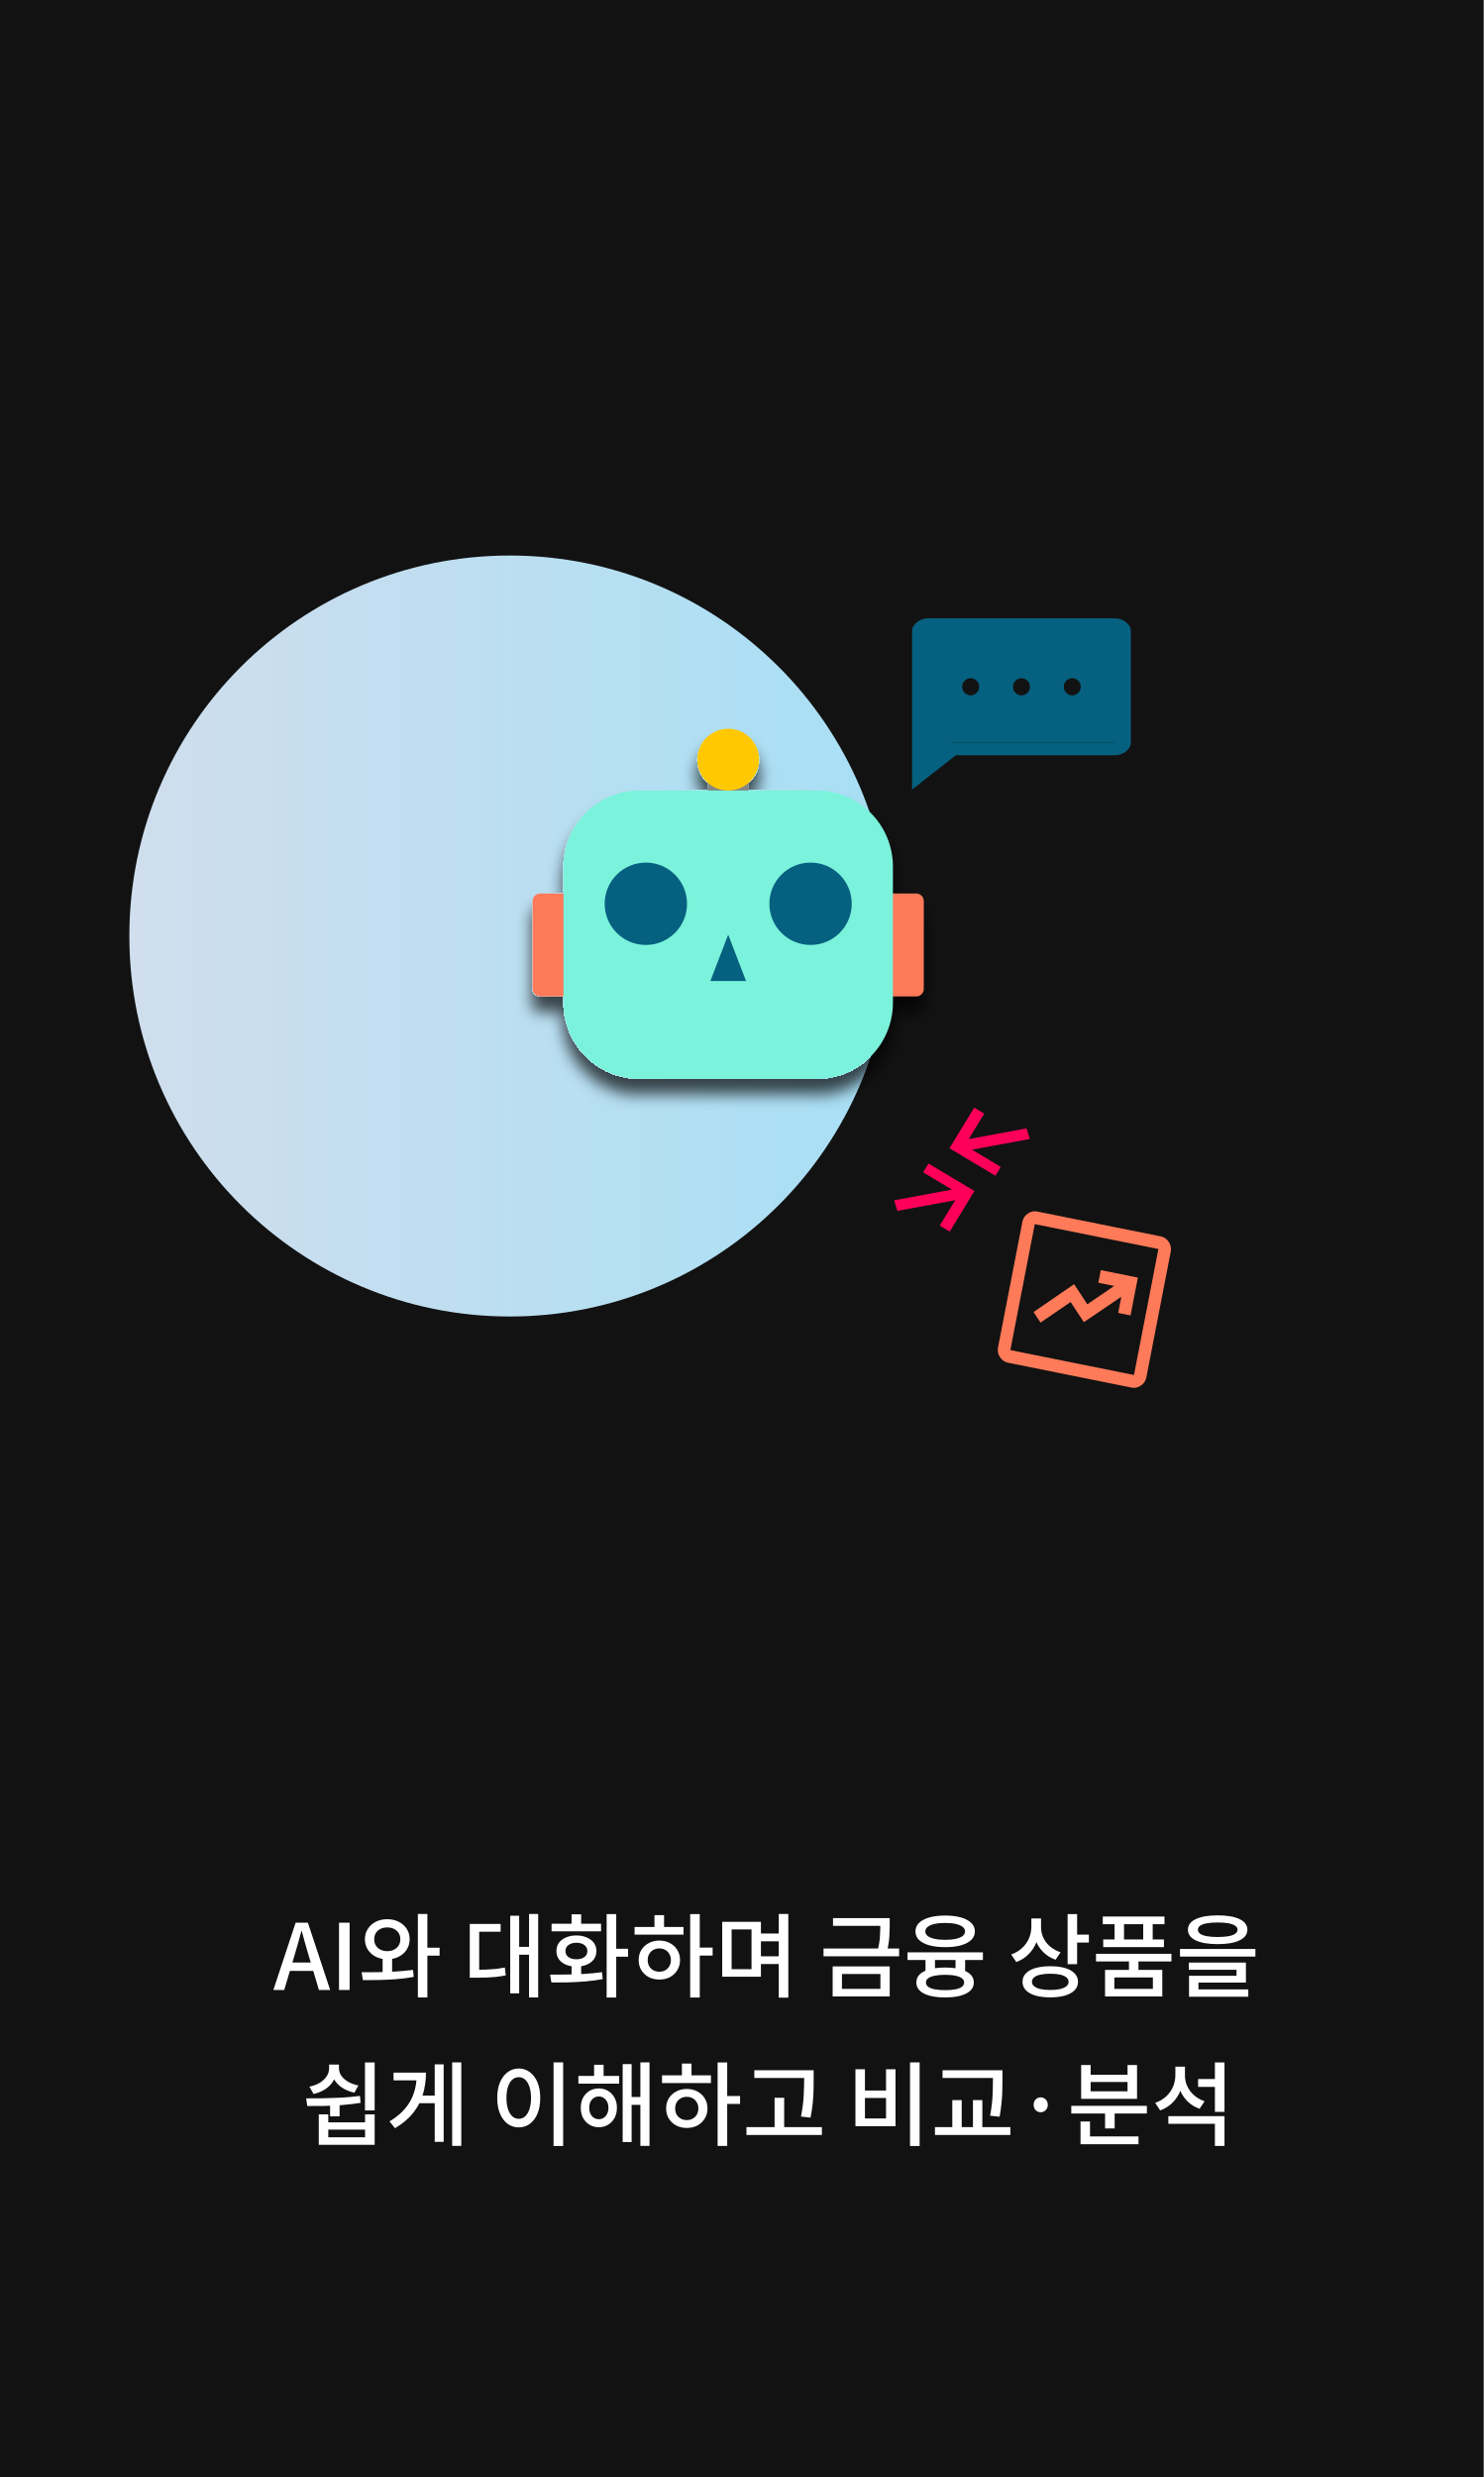
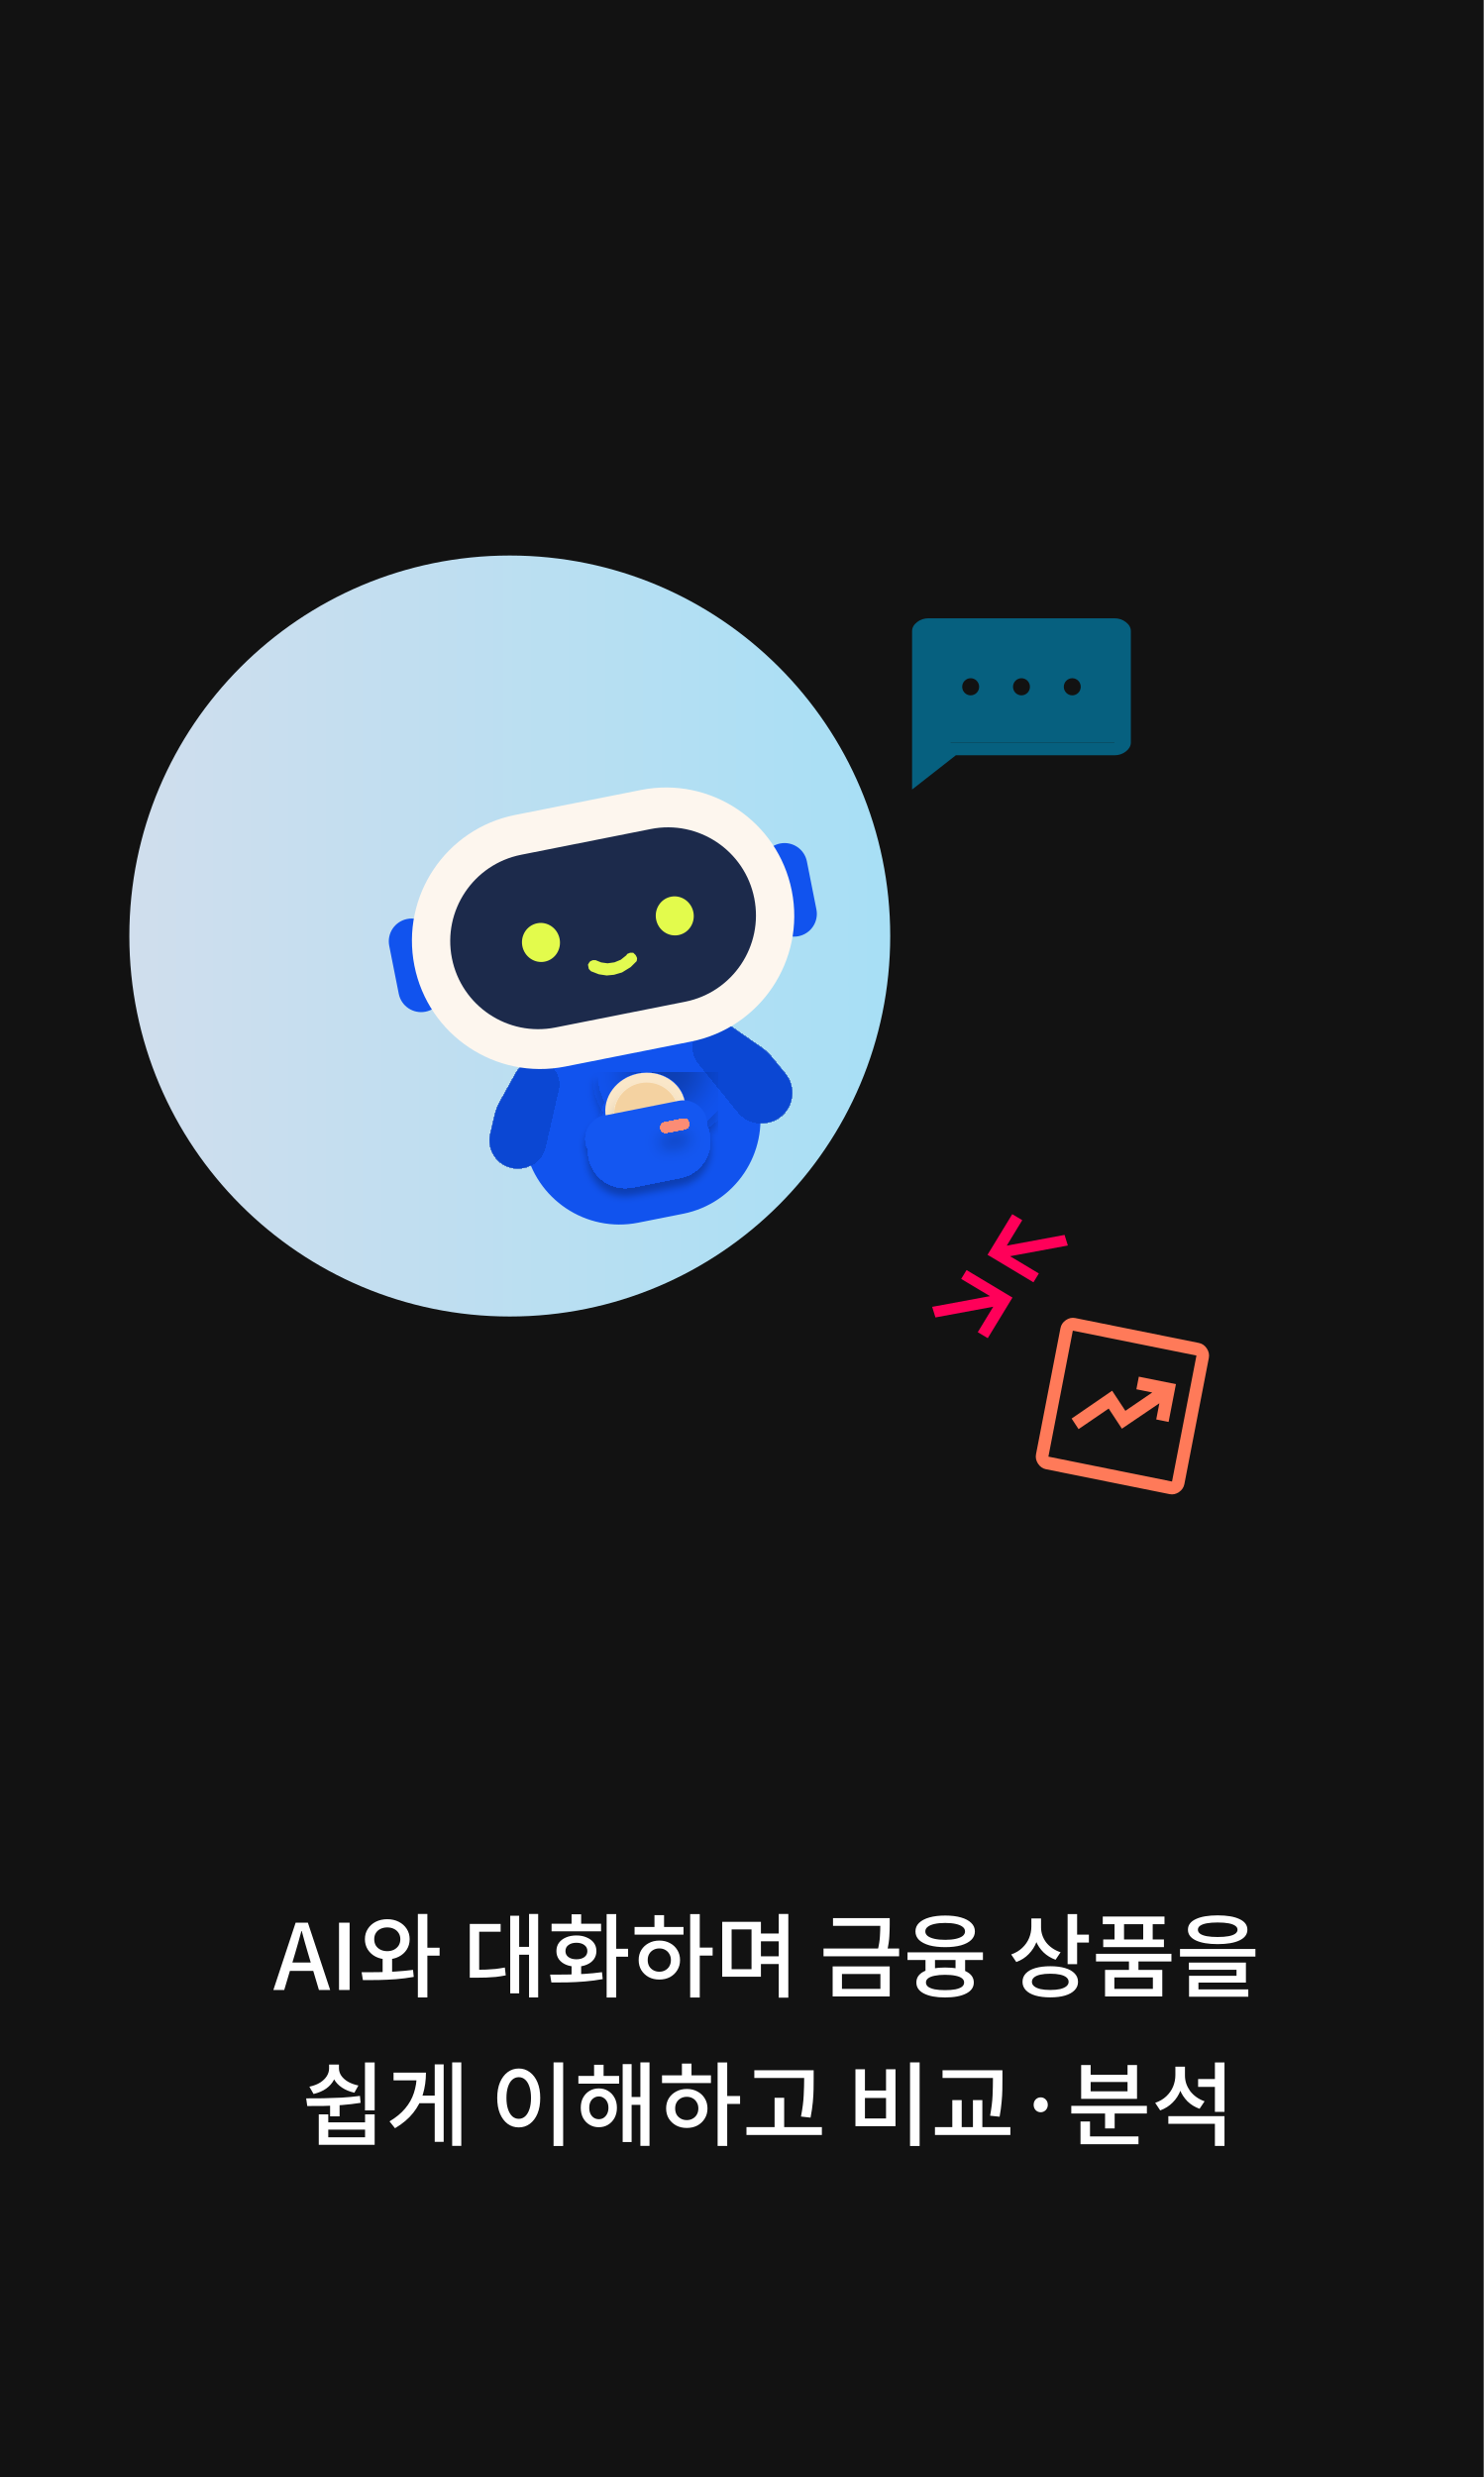
<svg xmlns="http://www.w3.org/2000/svg" width="390" height="651" viewBox="0 0 390 651" fill="none">
  <rect width="390" height="651" fill="#121212" />
  <ellipse cx="134" cy="246" rx="100" ry="100" transform="rotate(90 134 246)" fill="url(#paint0_linear_1017_70)" />
  <path d="M71.856 523L77.712 505.312H80.927L86.784 523H83.832L80.975 513.4C80.688 512.44 80.407 511.472 80.135 510.496C79.864 509.504 79.591 508.512 79.32 507.52H79.224C78.968 508.528 78.695 509.52 78.407 510.496C78.135 511.472 77.856 512.44 77.567 513.4L74.712 523H71.856ZM75.168 517.984V515.776H83.424V517.984H75.168ZM89.113 523V505.312H91.897V523H89.113ZM100.575 514.144H103.071V519.352H100.575V514.144ZM101.799 504.4C102.919 504.4 103.919 504.624 104.799 505.072C105.695 505.52 106.399 506.144 106.911 506.944C107.423 507.728 107.679 508.632 107.679 509.656C107.679 510.68 107.423 511.592 106.911 512.392C106.399 513.192 105.695 513.816 104.799 514.264C103.919 514.712 102.919 514.936 101.799 514.936C100.679 514.936 99.671 514.712 98.775 514.264C97.895 513.816 97.199 513.192 96.687 512.392C96.175 511.592 95.919 510.68 95.919 509.656C95.919 508.632 96.175 507.728 96.687 506.944C97.199 506.144 97.895 505.52 98.775 505.072C99.671 504.624 100.679 504.4 101.799 504.4ZM101.799 506.56C101.143 506.56 100.551 506.688 100.023 506.944C99.511 507.184 99.103 507.544 98.799 508.024C98.511 508.488 98.367 509.032 98.367 509.656C98.367 510.296 98.511 510.856 98.799 511.336C99.103 511.8 99.511 512.16 100.023 512.416C100.551 512.672 101.143 512.8 101.799 512.8C102.455 512.8 103.039 512.672 103.551 512.416C104.063 512.16 104.471 511.8 104.775 511.336C105.079 510.856 105.231 510.296 105.231 509.656C105.231 509.032 105.079 508.488 104.775 508.024C104.471 507.544 104.063 507.184 103.551 506.944C103.039 506.688 102.455 506.56 101.799 506.56ZM109.839 503.032H112.335V524.968H109.839V503.032ZM111.591 511.888H115.551V513.976H111.591V511.888ZM95.391 520.408L95.055 518.344C96.335 518.344 97.743 518.336 99.279 518.32C100.815 518.304 102.375 518.248 103.959 518.152C105.559 518.056 107.095 517.912 108.567 517.72L108.759 519.568C107.223 519.84 105.663 520.04 104.079 520.168C102.511 520.28 100.983 520.352 99.495 520.384C98.007 520.4 96.639 520.408 95.391 520.408ZM139.06 503.032H141.46V524.968H139.06V503.032ZM135.7 511.672H139.684V513.736H135.7V511.672ZM134.116 503.488H136.468V523.888H134.116V503.488ZM123.484 517.696H124.948C125.956 517.696 126.884 517.68 127.732 517.648C128.58 517.616 129.404 517.56 130.204 517.48C131.02 517.384 131.852 517.256 132.7 517.096L132.94 519.16C132.06 519.336 131.204 519.472 130.372 519.568C129.54 519.648 128.684 519.704 127.804 519.736C126.94 519.768 125.988 519.784 124.948 519.784H123.484V517.696ZM123.484 505.648H131.596V507.688H125.956V518.656H123.484V505.648ZM150.242 516.088H152.762V519.64H150.242V516.088ZM159.458 503.056H161.978V524.992H159.458V503.056ZM161.138 512.176H165.098V514.264H161.138V512.176ZM144.938 521.032L144.602 518.968C145.898 518.968 147.314 518.96 148.85 518.944C150.386 518.928 151.962 518.872 153.578 518.776C155.194 518.68 156.746 518.528 158.234 518.32L158.426 520.144C156.874 520.432 155.298 520.64 153.698 520.768C152.098 520.896 150.554 520.976 149.066 521.008C147.578 521.024 146.202 521.032 144.938 521.032ZM144.986 505.6H157.994V507.592H144.986V505.6ZM151.514 508.672C152.538 508.672 153.442 508.848 154.226 509.2C155.026 509.536 155.65 510.008 156.098 510.616C156.546 511.224 156.77 511.944 156.77 512.776C156.77 513.592 156.546 514.312 156.098 514.936C155.65 515.544 155.026 516.016 154.226 516.352C153.442 516.688 152.538 516.856 151.514 516.856C150.474 516.856 149.554 516.688 148.754 516.352C147.97 516.016 147.354 515.544 146.906 514.936C146.474 514.312 146.258 513.592 146.258 512.776C146.258 511.944 146.474 511.224 146.906 510.616C147.354 510.008 147.97 509.536 148.754 509.2C149.554 508.848 150.474 508.672 151.514 508.672ZM151.514 510.592C150.65 510.592 149.954 510.792 149.426 511.192C148.898 511.576 148.634 512.104 148.634 512.776C148.634 513.448 148.898 513.976 149.426 514.36C149.954 514.744 150.65 514.936 151.514 514.936C152.378 514.936 153.074 514.744 153.602 514.36C154.13 513.976 154.394 513.448 154.394 512.776C154.394 512.104 154.13 511.576 153.602 511.192C153.074 510.792 152.378 510.592 151.514 510.592ZM150.242 503.104H152.762V507.016H150.242V503.104ZM181.416 503.056H183.936V524.992H181.416V503.056ZM183.36 511.864H187.32V513.952H183.36V511.864ZM166.8 506.44H179.664V508.456H166.8V506.44ZM173.328 510.016C174.368 510.016 175.296 510.24 176.112 510.688C176.928 511.12 177.568 511.72 178.032 512.488C178.512 513.256 178.752 514.136 178.752 515.128C178.752 516.136 178.512 517.024 178.032 517.792C177.568 518.56 176.928 519.168 176.112 519.616C175.296 520.048 174.36 520.264 173.304 520.264C172.264 520.264 171.336 520.048 170.52 519.616C169.704 519.168 169.056 518.56 168.576 517.792C168.112 517.024 167.88 516.136 167.88 515.128C167.88 514.136 168.112 513.256 168.576 512.488C169.056 511.72 169.704 511.12 170.52 510.688C171.336 510.24 172.272 510.016 173.328 510.016ZM173.304 512.08C172.728 512.08 172.208 512.208 171.744 512.464C171.28 512.72 170.912 513.08 170.64 513.544C170.384 513.992 170.256 514.52 170.256 515.128C170.256 515.752 170.384 516.296 170.64 516.76C170.912 517.208 171.28 517.56 171.744 517.816C172.208 518.072 172.728 518.2 173.304 518.2C173.896 518.2 174.416 518.072 174.864 517.816C175.328 517.56 175.688 517.208 175.944 516.76C176.216 516.296 176.352 515.752 176.352 515.128C176.352 514.52 176.216 513.992 175.944 513.544C175.688 513.08 175.328 512.72 174.864 512.464C174.416 512.208 173.896 512.08 173.304 512.08ZM172.032 503.344H174.552V507.28H172.032V503.344ZM199.175 508.168H205.607V510.208H199.175V508.168ZM199.175 514.144H205.607V516.184H199.175V514.144ZM189.839 505.096H200.015V519.52H189.839V505.096ZM197.543 507.088H192.311V517.528H197.543V507.088ZM204.695 503.032H207.215V525.016H204.695V503.032ZM218.963 504.112H232.979V506.152H218.963V504.112ZM216.467 512.104H236.339V514.144H216.467V512.104ZM231.395 504.112H233.867V505.792C233.867 506.736 233.835 507.76 233.771 508.864C233.723 509.952 233.531 511.232 233.195 512.704L230.699 512.632C231.051 511.176 231.251 509.904 231.299 508.816C231.363 507.728 231.395 506.72 231.395 505.792V504.112ZM218.867 516.808H233.867V524.704H218.867V516.808ZM231.419 518.8H221.315V522.712H231.419V518.8ZM243.273 514.216H245.769V518.56H243.273V514.216ZM251.169 514.216H253.689V518.56H251.169V514.216ZM238.545 513.112H258.369V515.128H238.545V513.112ZM248.409 517.096C250.777 517.096 252.625 517.44 253.953 518.128C255.297 518.8 255.969 519.768 255.969 521.032C255.969 522.296 255.297 523.264 253.953 523.936C252.625 524.624 250.777 524.968 248.409 524.968C246.057 524.968 244.209 524.624 242.865 523.936C241.537 523.264 240.873 522.296 240.873 521.032C240.873 519.768 241.537 518.8 242.865 518.128C244.209 517.44 246.057 517.096 248.409 517.096ZM248.409 519.016C247.353 519.016 246.449 519.096 245.697 519.256C244.945 519.4 244.369 519.624 243.969 519.928C243.585 520.216 243.393 520.584 243.393 521.032C243.393 521.48 243.585 521.856 243.969 522.16C244.369 522.448 244.945 522.672 245.697 522.832C246.449 522.976 247.353 523.048 248.409 523.048C249.497 523.048 250.409 522.976 251.145 522.832C251.897 522.672 252.465 522.448 252.849 522.16C253.233 521.856 253.425 521.48 253.425 521.032C253.425 520.584 253.233 520.216 252.849 519.928C252.465 519.624 251.897 519.4 251.145 519.256C250.409 519.096 249.497 519.016 248.409 519.016ZM248.457 503.44C250.057 503.44 251.441 503.608 252.609 503.944C253.777 504.28 254.673 504.76 255.297 505.384C255.937 505.992 256.257 506.736 256.257 507.616C256.257 508.48 255.937 509.224 255.297 509.848C254.673 510.456 253.777 510.928 252.609 511.264C251.441 511.584 250.057 511.744 248.457 511.744C246.857 511.744 245.465 511.584 244.281 511.264C243.113 510.928 242.209 510.456 241.569 509.848C240.945 509.224 240.633 508.48 240.633 507.616C240.633 506.736 240.945 505.992 241.569 505.384C242.209 504.76 243.113 504.28 244.281 503.944C245.465 503.608 246.857 503.44 248.457 503.44ZM248.457 505.384C247.369 505.384 246.433 505.472 245.649 505.648C244.865 505.824 244.265 506.08 243.849 506.416C243.433 506.736 243.225 507.136 243.225 507.616C243.225 508.08 243.433 508.48 243.849 508.816C244.265 509.136 244.865 509.384 245.649 509.56C246.433 509.736 247.369 509.824 248.457 509.824C249.545 509.824 250.473 509.736 251.241 509.56C252.025 509.384 252.625 509.136 253.041 508.816C253.457 508.48 253.665 508.08 253.665 507.616C253.665 507.136 253.457 506.736 253.041 506.416C252.625 506.08 252.025 505.824 251.241 505.648C250.473 505.472 249.545 505.384 248.457 505.384ZM271.102 504.208H273.19V506.32C273.19 507.744 272.95 509.08 272.47 510.328C272.006 511.56 271.318 512.64 270.406 513.568C269.51 514.496 268.422 515.192 267.142 515.656L265.798 513.664C266.95 513.264 267.918 512.688 268.702 511.936C269.502 511.184 270.102 510.328 270.502 509.368C270.902 508.392 271.102 507.376 271.102 506.32V504.208ZM271.606 504.208H273.646V506.536C273.646 507.24 273.758 507.928 273.982 508.6C274.206 509.256 274.534 509.88 274.966 510.472C275.414 511.048 275.958 511.56 276.598 512.008C277.238 512.456 277.966 512.816 278.782 513.088L277.462 515.056C276.23 514.608 275.174 513.96 274.294 513.112C273.43 512.264 272.766 511.28 272.302 510.16C271.838 509.024 271.606 507.816 271.606 506.536V504.208ZM280.63 503.056H283.126V516.208H280.63V503.056ZM282.454 508.456H286.222V510.544H282.454V508.456ZM276.07 516.76C277.59 516.76 278.886 516.92 279.958 517.24C281.046 517.56 281.886 518.032 282.478 518.656C283.07 519.264 283.366 520 283.366 520.864C283.366 521.712 283.07 522.44 282.478 523.048C281.886 523.672 281.046 524.144 279.958 524.464C278.886 524.784 277.59 524.944 276.07 524.944C274.566 524.944 273.262 524.784 272.158 524.464C271.07 524.144 270.23 523.672 269.638 523.048C269.062 522.44 268.774 521.712 268.774 520.864C268.774 520 269.062 519.264 269.638 518.656C270.23 518.032 271.07 517.56 272.158 517.24C273.262 516.92 274.566 516.76 276.07 516.76ZM276.07 518.728C275.062 518.728 274.198 518.808 273.478 518.968C272.758 519.128 272.206 519.368 271.822 519.688C271.438 520.008 271.246 520.4 271.246 520.864C271.246 521.312 271.438 521.696 271.822 522.016C272.206 522.336 272.758 522.584 273.478 522.76C274.198 522.92 275.062 523 276.07 523C277.094 523 277.958 522.92 278.662 522.76C279.382 522.584 279.934 522.336 280.318 522.016C280.702 521.696 280.894 521.312 280.894 520.864C280.894 520.4 280.702 520.008 280.318 519.688C279.934 519.368 279.382 519.128 278.662 518.968C277.958 518.808 277.094 518.728 276.07 518.728ZM296.756 514.888H299.252V518.464H296.756V514.888ZM288.092 513.496H307.916V515.512H288.092V513.496ZM289.868 503.704H306.092V505.72H289.868V503.704ZM289.988 509.728H305.948V511.744H289.988V509.728ZM292.964 504.496H295.46V511.048H292.964V504.496ZM300.5 504.496H302.996V511.048H300.5V504.496ZM290.468 517.72H305.516V524.704H290.468V517.72ZM303.044 519.712H292.916V522.712H303.044V519.712ZM320.082 503.392C322.546 503.392 324.458 503.72 325.818 504.376C327.194 505.016 327.882 505.944 327.882 507.16C327.882 508.376 327.194 509.312 325.818 509.968C324.458 510.624 322.546 510.952 320.082 510.952C317.618 510.952 315.698 510.624 314.322 509.968C312.946 509.312 312.258 508.376 312.258 507.16C312.258 505.944 312.946 505.016 314.322 504.376C315.698 503.72 317.618 503.392 320.082 503.392ZM320.058 505.264C318.938 505.264 317.986 505.336 317.202 505.48C316.434 505.624 315.85 505.84 315.45 506.128C315.066 506.4 314.874 506.744 314.874 507.16C314.874 507.576 315.066 507.928 315.45 508.216C315.85 508.504 316.434 508.72 317.202 508.864C317.986 509.008 318.938 509.08 320.058 509.08C321.21 509.08 322.17 509.008 322.938 508.864C323.706 508.72 324.29 508.504 324.69 508.216C325.09 507.928 325.29 507.576 325.29 507.16C325.29 506.744 325.09 506.4 324.69 506.128C324.29 505.84 323.706 505.624 322.938 505.48C322.17 505.336 321.21 505.264 320.058 505.264ZM310.17 512.224H329.994V514.216H310.17V512.224ZM312.498 515.8H327.498V521.056H315.018V523.384H312.546V519.28H325.026V517.696H312.498V515.8ZM312.546 522.856H328.122V524.776H312.546V522.856Z" fill="white" />
  <path d="M86.768 552.28H89.264V556.216H86.768V552.28ZM83.792 555.688H86.288V557.8H95.96V555.688H98.48V563.704H83.792V555.688ZM86.288 559.696V561.712H95.96V559.696H86.288ZM95.936 542.056H98.48V554.656H95.936V542.056ZM80.768 553.504L80.48 551.488C81.84 551.488 83.312 551.48 84.896 551.464C86.496 551.432 88.128 551.376 89.792 551.296C91.456 551.2 93.064 551.048 94.616 550.84L94.784 552.664C93.184 552.92 91.56 553.112 89.912 553.24C88.264 553.368 86.656 553.448 85.088 553.48C83.536 553.496 82.096 553.504 80.768 553.504ZM86.504 542.608H88.52V543.592C88.52 544.664 88.28 545.656 87.8 546.568C87.336 547.48 86.648 548.264 85.736 548.92C84.824 549.56 83.72 550.032 82.424 550.336L81.32 548.416C82.44 548.176 83.384 547.816 84.152 547.336C84.92 546.84 85.504 546.272 85.904 545.632C86.304 544.992 86.504 544.312 86.504 543.592V542.608ZM87.08 542.608H89.096V543.592C89.096 544.264 89.296 544.904 89.696 545.512C90.112 546.12 90.696 546.648 91.448 547.096C92.216 547.544 93.136 547.88 94.208 548.104L93.152 550C91.888 549.712 90.8 549.264 89.888 548.656C88.976 548.048 88.28 547.312 87.8 546.448C87.32 545.568 87.08 544.616 87.08 543.592V542.608ZM118.854 542.032H121.254V563.968H118.854V542.032ZM109.71 550.768H114.846V552.76H109.71V550.768ZM114.27 542.56H116.622V562.912H114.27V542.56ZM109.542 544.72H111.966C111.966 546.72 111.702 548.608 111.174 550.384C110.662 552.16 109.806 553.8 108.606 555.304C107.422 556.808 105.83 558.152 103.83 559.336L102.39 557.536C104.086 556.528 105.454 555.4 106.494 554.152C107.55 552.904 108.318 551.536 108.798 550.048C109.294 548.56 109.542 546.952 109.542 545.224V544.72ZM103.446 544.72H110.382V546.76H103.446V544.72ZM145.507 542.032H148.027V564.016H145.507V542.032ZM136.363 543.64C137.451 543.64 138.419 543.96 139.267 544.6C140.131 545.24 140.803 546.136 141.283 547.288C141.763 548.44 142.003 549.8 142.003 551.368C142.003 552.952 141.763 554.328 141.283 555.496C140.803 556.648 140.131 557.544 139.267 558.184C138.419 558.808 137.451 559.12 136.363 559.12C135.275 559.12 134.299 558.808 133.435 558.184C132.587 557.544 131.915 556.648 131.419 555.496C130.939 554.328 130.699 552.952 130.699 551.368C130.699 549.8 130.939 548.44 131.419 547.288C131.915 546.136 132.587 545.24 133.435 544.6C134.299 543.96 135.275 543.64 136.363 543.64ZM136.363 545.92C135.723 545.92 135.155 546.136 134.659 546.568C134.179 547 133.803 547.624 133.531 548.44C133.259 549.256 133.123 550.232 133.123 551.368C133.123 552.52 133.259 553.504 133.531 554.32C133.803 555.136 134.179 555.768 134.659 556.216C135.155 556.648 135.723 556.864 136.363 556.864C137.003 556.864 137.563 556.648 138.043 556.216C138.523 555.768 138.899 555.136 139.171 554.32C139.443 553.504 139.579 552.52 139.579 551.368C139.579 550.232 139.443 549.256 139.171 548.44C138.899 547.624 138.523 547 138.043 546.568C137.563 546.136 137.003 545.92 136.363 545.92ZM152.033 545.584H162.737V547.624H152.033V545.584ZM157.385 548.872C158.313 548.872 159.129 549.088 159.833 549.52C160.553 549.952 161.121 550.552 161.537 551.32C161.953 552.072 162.161 552.952 162.161 553.96C162.161 554.968 161.953 555.856 161.537 556.624C161.121 557.392 160.553 557.992 159.833 558.424C159.129 558.856 158.313 559.072 157.385 559.072C156.489 559.072 155.681 558.856 154.961 558.424C154.241 557.992 153.673 557.392 153.257 556.624C152.857 555.856 152.657 554.968 152.657 553.96C152.657 552.952 152.857 552.072 153.257 551.32C153.673 550.552 154.241 549.952 154.961 549.52C155.681 549.088 156.489 548.872 157.385 548.872ZM157.409 550.984C156.929 550.984 156.497 551.112 156.113 551.368C155.729 551.608 155.425 551.952 155.201 552.4C154.993 552.832 154.889 553.352 154.889 553.96C154.889 554.568 154.993 555.096 155.201 555.544C155.425 555.992 155.729 556.344 156.113 556.6C156.497 556.84 156.929 556.96 157.409 556.96C157.889 556.96 158.313 556.84 158.681 556.6C159.065 556.344 159.369 555.992 159.593 555.544C159.817 555.096 159.929 554.568 159.929 553.96C159.929 553.352 159.817 552.832 159.593 552.4C159.369 551.952 159.065 551.608 158.681 551.368C158.313 551.112 157.889 550.984 157.409 550.984ZM168.329 542.032H170.729V563.968H168.329V542.032ZM165.233 551.128H169.121V553.192H165.233V551.128ZM163.673 542.488H166.025V562.96H163.673V542.488ZM156.161 542.656H158.657V546.856H156.161V542.656ZM188.631 542.056H191.151V563.992H188.631V542.056ZM190.575 550.864H194.535V552.952H190.575V550.864ZM174.015 545.44H186.879V547.456H174.015V545.44ZM180.543 549.016C181.583 549.016 182.511 549.24 183.327 549.688C184.143 550.12 184.783 550.72 185.247 551.488C185.727 552.256 185.967 553.136 185.967 554.128C185.967 555.136 185.727 556.024 185.247 556.792C184.783 557.56 184.143 558.168 183.327 558.616C182.511 559.048 181.575 559.264 180.519 559.264C179.479 559.264 178.551 559.048 177.735 558.616C176.919 558.168 176.271 557.56 175.791 556.792C175.327 556.024 175.095 555.136 175.095 554.128C175.095 553.136 175.327 552.256 175.791 551.488C176.271 550.72 176.919 550.12 177.735 549.688C178.551 549.24 179.487 549.016 180.543 549.016ZM180.519 551.08C179.943 551.08 179.423 551.208 178.959 551.464C178.495 551.72 178.127 552.08 177.855 552.544C177.599 552.992 177.471 553.52 177.471 554.128C177.471 554.752 177.599 555.296 177.855 555.76C178.127 556.208 178.495 556.56 178.959 556.816C179.423 557.072 179.943 557.2 180.519 557.2C181.111 557.2 181.631 557.072 182.079 556.816C182.543 556.56 182.903 556.208 183.159 555.76C183.431 555.296 183.567 554.752 183.567 554.128C183.567 553.52 183.431 552.992 183.159 552.544C182.903 552.08 182.543 551.72 182.079 551.464C181.631 551.208 181.111 551.08 180.519 551.08ZM179.247 542.344H181.767V546.28H179.247V542.344ZM198.277 544.096H212.293V546.136H198.277V544.096ZM196.213 559.048H216.037V561.112H196.213V559.048ZM203.605 551.344H206.125V560.056H203.605V551.344ZM211.381 544.096H213.877V546.232C213.877 547.144 213.869 548.104 213.853 549.112C213.837 550.12 213.773 551.232 213.661 552.448C213.549 553.664 213.349 555.032 213.061 556.552L210.541 556.264C210.957 554.12 211.197 552.24 211.261 550.624C211.341 549.008 211.381 547.544 211.381 546.232V544.096ZM239.21 542.032H241.73V564.016H239.21V542.032ZM224.858 543.832H227.354V549.424H232.898V543.832H235.394V558.808H224.858V543.832ZM227.354 551.392V556.768H232.898V551.392H227.354ZM247.752 544.096H261.768V546.136H247.752V544.096ZM245.76 559.048H265.584V561.112H245.76V559.048ZM250.32 551.944H252.792V559.744H250.32V551.944ZM261 544.096H263.496V546.376C263.496 547.288 263.488 548.24 263.472 549.232C263.456 550.224 263.392 551.296 263.28 552.448C263.184 553.6 263.008 554.888 262.752 556.312L260.256 556.048C260.624 554.032 260.84 552.256 260.904 550.72C260.968 549.168 261 547.72 261 546.376V544.096ZM255.744 551.944H258.216V559.744H255.744V551.944ZM273.55 555.136C273.038 555.136 272.598 554.952 272.23 554.584C271.878 554.2 271.702 553.736 271.702 553.192C271.702 552.616 271.878 552.144 272.23 551.776C272.598 551.408 273.038 551.224 273.55 551.224C274.062 551.224 274.502 551.408 274.87 551.776C275.238 552.144 275.422 552.616 275.422 553.192C275.422 553.736 275.238 554.2 274.87 554.584C274.502 554.952 274.062 555.136 273.55 555.136ZM281.596 553.456H301.468V555.472H281.596V553.456ZM290.476 554.512H292.996V559.384H290.476V554.512ZM284.02 561.496H299.26V563.536H284.02V561.496ZM284.02 557.56H286.516V562.312H284.02V557.56ZM284.188 542.728H286.684V545.272H296.38V542.728H298.876V551.608H284.188V542.728ZM286.684 547.192V549.64H296.38V547.192H286.684ZM314.93 546.4H319.802V548.464H314.93V546.4ZM308.954 543.16H311.018V545.344C311.018 546.768 310.786 548.104 310.322 549.352C309.858 550.584 309.17 551.656 308.258 552.568C307.362 553.48 306.266 554.176 304.97 554.656L303.65 552.664C304.802 552.264 305.77 551.696 306.554 550.96C307.354 550.208 307.954 549.352 308.354 548.392C308.754 547.432 308.954 546.416 308.954 545.344V543.16ZM309.458 543.16H311.474V545.488C311.474 546.208 311.586 546.912 311.81 547.6C312.05 548.288 312.386 548.936 312.818 549.544C313.266 550.136 313.81 550.664 314.45 551.128C315.09 551.592 315.818 551.968 316.634 552.256L315.314 554.224C314.066 553.776 313.002 553.12 312.122 552.256C311.258 551.376 310.594 550.36 310.13 549.208C309.682 548.04 309.458 546.8 309.458 545.488V543.16ZM307.106 556.168H321.866V563.992H319.346V558.184H307.106V556.168ZM319.346 542.056H321.866V555.04H319.346V542.056Z" fill="white" />
-   <g filter="url(#filter0_d_1017_70)">
-     <rect x="232" y="234.823" width="10.823" height="27.059" rx="2" fill="#FF7A59" />
-     <rect x="140" y="234.823" width="10.823" height="27.059" rx="2" fill="#FF7A59" />
-     <rect x="186" y="205.059" width="10.823" height="13.529" fill="#858683" />
-     <rect x="148.118" y="207.765" width="86.588" height="75.765" rx="20" fill="#7BF2DB" />
-     <circle cx="169.765" cy="237.529" r="10.823" fill="#06607F" />
-     <circle cx="213.059" cy="237.529" r="10.823" fill="#06607F" />
-     <path d="M191.412 245.647L196.098 257.823H186.725L191.412 245.647Z" fill="#06607F" />
-     <circle cx="191.412" cy="199.647" r="8.118" fill="#FFC800" />
-   </g>
-   <path d="M249.639 323.692L247.013 322.119L251.085 315.43L235.888 318.246L235.021 315.464L250.218 312.648L242.652 308.116L244.065 305.794L256.134 313.023L249.639 323.692ZM261.649 309.01L249.581 301.78L256.075 291.112L258.702 292.685L254.63 299.374L269.827 296.558L270.693 299.34L255.496 302.156L263.063 306.688L261.649 309.01Z" fill="#FF0059" />
-   <path d="M273.509 347.598L281.422 342.196L284.899 347.483L294.748 340.807L293.924 345.056L297.173 345.711L299.1 335.778L289.351 333.815L288.708 337.126L292.879 337.966L285.809 342.792L282.332 337.505L271.684 344.822L273.509 347.598ZM264.936 358.142C264.07 357.968 263.376 357.484 262.854 356.691C262.333 355.898 262.157 355.06 262.329 354.177L268.75 321.067C268.921 320.184 269.396 319.477 270.174 318.946C270.952 318.414 271.775 318.236 272.642 318.41L305.138 324.953C306.005 325.127 306.699 325.611 307.22 326.404C307.742 327.197 307.917 328.035 307.746 328.918L301.325 362.028C301.154 362.911 300.679 363.618 299.9 364.149C299.122 364.68 298.3 364.859 297.433 364.684L264.936 358.142ZM265.578 354.831L298.075 361.373L304.496 328.264L271.999 321.721L265.578 354.831Z" fill="#FF7A59" />
-   <path d="M258.042 181.934C258.593 181.503 258.869 180.969 258.869 180.331C258.869 179.694 258.593 179.159 258.042 178.728C257.491 178.297 256.808 178.081 255.994 178.081C255.179 178.081 254.496 178.297 253.945 178.728C253.394 179.159 253.119 179.694 253.119 180.331C253.119 180.969 253.394 181.503 253.945 181.934C254.496 182.366 255.179 182.581 255.994 182.581C256.808 182.581 257.491 182.366 258.042 181.934ZM270.764 181.934C271.315 181.503 271.591 180.969 271.591 180.331C271.591 179.694 271.315 179.159 270.764 178.728C270.213 178.297 269.53 178.081 268.716 178.081C267.901 178.081 267.218 178.297 266.667 178.728C266.116 179.159 265.841 179.694 265.841 180.331C265.841 180.969 266.116 181.503 266.667 181.934C267.218 182.366 267.901 182.581 268.716 182.581C269.53 182.581 270.213 182.366 270.764 181.934ZM282.983 181.934C283.534 181.503 283.809 180.969 283.809 180.331C283.809 179.694 283.534 179.159 282.983 178.728C282.432 178.297 281.749 178.081 280.934 178.081C280.12 178.081 279.437 178.297 278.886 178.728C278.335 179.159 278.059 179.694 278.059 180.331C278.059 180.969 278.335 181.503 278.886 181.934C279.437 182.366 280.12 182.581 280.934 182.581C281.749 182.581 282.432 182.366 282.983 181.934ZM239.75 207.5V165.875C239.75 164.975 240.181 164.187 241.044 163.512C241.906 162.837 242.912 162.5 244.062 162.5H292.937C294.087 162.5 295.094 162.837 295.956 163.512C296.819 164.187 297.25 164.975 297.25 165.875V195.125C297.25 196.025 296.819 196.812 295.956 197.487C295.094 198.162 294.087 198.5 292.937 198.5H251.25L239.75 207.5ZM249.381 195.125H292.937V165.875H244.062V199.625L249.381 195.125Z" fill="#06607F" />
+   <path d="M259.639 351.692L257.013 350.119L261.085 343.43L245.888 346.246L245.021 343.464L260.218 340.648L252.652 336.116L254.065 333.794L266.134 341.023L259.639 351.692ZM271.649 337.01L259.581 329.78L266.075 319.112L268.702 320.685L264.63 327.374L279.827 324.558L280.693 327.34L265.496 330.156L273.063 334.688L271.649 337.01Z" fill="#FF0059" />
+   <path d="M283.509 375.598L291.422 370.196L294.899 375.483L304.748 368.807L303.924 373.056L307.173 373.711L309.1 363.778L299.351 361.815L298.708 365.126L302.879 365.966L295.809 370.792L292.332 365.505L281.684 372.822L283.509 375.598ZM274.936 386.142C274.07 385.968 273.376 385.484 272.854 384.691C272.333 383.898 272.157 383.06 272.329 382.177L278.75 349.067C278.921 348.184 279.396 347.477 280.174 346.946C280.952 346.414 281.775 346.236 282.642 346.41L315.138 352.953C316.005 353.127 316.699 353.611 317.22 354.404C317.742 355.197 317.917 356.035 317.746 356.918L311.325 390.028C311.154 390.911 310.679 391.618 309.9 392.149C309.122 392.68 308.3 392.859 307.433 392.684L274.936 386.142ZM275.578 382.831L308.075 389.373L314.496 356.264L281.999 349.721L275.578 382.831Z" fill="#FF7A59" />
+   <path d="M258.042 181.934C258.593 181.503 258.869 180.969 258.869 180.331C258.869 179.694 258.593 179.159 258.042 178.728C257.491 178.297 256.808 178.081 255.994 178.081C255.179 178.081 254.496 178.297 253.945 178.728C253.394 179.159 253.119 179.694 253.119 180.331C253.119 180.969 253.394 181.503 253.945 181.934C254.496 182.366 255.179 182.581 255.994 182.581C256.808 182.581 257.491 182.366 258.042 181.934ZM270.764 181.934C271.315 181.503 271.591 180.969 271.591 180.331C271.591 179.694 271.315 179.159 270.764 178.728C270.213 178.297 269.53 178.081 268.716 178.081C267.901 178.081 267.218 178.297 266.667 178.728C266.116 179.159 265.841 179.694 265.841 180.331C265.841 180.969 266.116 181.503 266.667 181.934C267.218 182.366 267.901 182.581 268.716 182.581C269.53 182.581 270.213 182.366 270.764 181.934ZM282.983 181.934C283.534 181.503 283.809 180.969 283.809 180.331C283.809 179.694 283.534 179.159 282.983 178.728C282.432 178.297 281.749 178.081 280.934 178.081C280.12 178.081 279.437 178.297 278.886 178.728C278.335 179.159 278.059 179.694 278.059 180.331C278.059 180.969 278.335 181.503 278.886 181.934C279.437 182.366 280.12 182.581 280.934 182.581C281.749 182.581 282.432 182.366 282.983 181.934ZM239.75 207.5V165.875C239.75 164.975 240.181 164.188 241.044 163.512C241.906 162.837 242.912 162.5 244.062 162.5H292.938C294.087 162.5 295.094 162.837 295.956 163.512C296.819 164.188 297.25 164.975 297.25 165.875V195.125C297.25 196.025 296.819 196.812 295.956 197.487C295.094 198.162 294.087 198.5 292.938 198.5H251.25L239.75 207.5ZM249.381 195.125H292.938V165.875H244.062V199.625L249.381 195.125Z" fill="#06607F" />
  <rect x="241.79" y="164.75" width="52.306" height="30.375" fill="#06607F" />
  <path d="M243.347 194.751L250.345 194.665L243.794 201.811L243.347 194.751Z" fill="#06607F" />
  <ellipse cx="255.145" cy="180.5" rx="2.226" ry="2.25" fill="#121212" />
  <ellipse cx="268.5" cy="180.5" rx="2.226" ry="2.25" fill="#121212" />
  <ellipse cx="281.855" cy="180.5" rx="2.226" ry="2.25" fill="#121212" />
+   <rect x="133.152" y="276.735" width="62.543" height="50.492" rx="25.246" transform="rotate(-11.2275 133.152 276.735)" fill="#1153EE" />
+   <g filter="url(#filter0_i_1017_70)">
+     <path d="M146.769 286.339C147.523 283.046 145.433 279.774 142.129 279.072C139.531 278.521 136.877 279.728 135.586 282.049L131.327 289.704C130.765 290.716 130.345 291.801 130.081 292.928L128.891 298.007C127.939 302.067 130.523 306.113 134.607 306.957C138.556 307.774 142.433 305.283 143.333 301.352L146.769 286.339Z" fill="#1153EE" />
+   </g>
+   <g filter="url(#filter1_i_1017_70)">
+     <path d="M183.611 279.385C181.321 276.563 181.785 272.412 184.643 270.167C186.89 268.401 190.025 268.308 192.373 269.936L200.118 275.308C201.141 276.018 202.061 276.866 202.851 277.829L206.41 282.169C209.255 285.638 208.68 290.771 205.138 293.524C201.711 296.186 196.786 295.621 194.052 292.252L183.611 279.385Z" fill="#1153EE" />
+   </g>
+   <path d="M200.349 228.726C199.705 225.483 201.813 222.331 205.056 221.687C208.3 221.043 211.452 223.151 212.096 226.395L214.6 239.012C215.244 242.256 213.137 245.407 209.893 246.051C206.649 246.695 203.497 244.587 202.853 241.344L200.349 228.726Z" fill="#1153EE" />
+   <path d="M102.311 248.564C101.668 245.32 103.775 242.169 107.019 241.525C110.263 240.881 113.415 242.989 114.058 246.232L116.563 258.85C117.207 262.093 115.099 265.245 111.855 265.889C108.612 266.533 105.46 264.425 104.816 261.181L102.311 248.564Z" fill="#1153EE" />
+   <rect x="102.366" y="220.742" width="101.133" height="67.422" rx="33.711" transform="rotate(-11.2275 102.366 220.742)" fill="#FDF6EE" />
+   <rect x="114.286" y="229.154" width="81.024" height="46.279" rx="23.139" transform="rotate(-11.2275 114.286 229.154)" fill="#1C2A4B" />
+   <ellipse cx="142.198" cy="247.694" rx="4.99" ry="5.138" transform="rotate(-11.2275 142.198 247.694)" fill="#E3FB4C" />
+   <ellipse cx="177.366" cy="240.712" rx="4.99" ry="5.138" transform="rotate(-11.2275 177.366 240.712)" fill="#E3FB4C" />
+   <path d="M157.911 253.43L156.472 252.849L155.941 252.842L155.454 253.051L155.272 253.276L155.075 253.617L155.147 253.979L155.233 254.414L155.617 254.828L157.543 255.576L159.491 255.868L161.309 255.695L163.309 255.11L165.464 253.778L166.885 252.365L166.958 251.974L166.922 251.792L166.676 251.314L166.255 250.907L165.725 250.9L165.201 251.117L164.996 251.421L163.431 252.674L161.648 253.405L159.699 253.679L157.911 253.43Z" fill="#E2FA50" stroke="#E2FA50" />
+   <g filter="url(#filter2_d_1017_70)">
+     <g filter="url(#filter3_d_1017_70)">
+       <ellipse cx="169.638" cy="291.576" rx="10.572" ry="9.611" transform="rotate(-11.2275 169.638 291.576)" fill="#FAE7C9" />
+     </g>
+     <g filter="url(#filter4_d_1017_70)">
+       <ellipse cx="169.861" cy="292.7" rx="8.428" ry="8.169" transform="rotate(-11.2275 169.861 292.7)" fill="#F4D2A1" />
+     </g>
+     <rect x="152.844" y="294.684" width="32.38" height="19.665" rx="9.832" transform="rotate(-11.2275 152.844 294.684)" fill="#1457F1" />
+     <rect x="152.787" y="294.394" width="32.38" height="12.494" rx="6.247" transform="rotate(-11.2275 152.787 294.394)" fill="#1457F1" />
+     <g filter="url(#filter5_di_1017_70)">
+       <path d="M173.654 296.62C173.507 295.879 173.988 295.16 174.729 295.013L179.515 294.063C180.256 293.915 180.976 294.397 181.123 295.138C181.27 295.879 180.788 296.598 180.048 296.745L175.262 297.695C174.521 297.843 173.801 297.361 173.654 296.62Z" fill="#F7A896" />
+     </g>
+   </g>
  <defs>
-     <filter id="filter0_d_1017_70" x="136" y="191.529" width="110.824" height="100" filterUnits="userSpaceOnUse" color-interpolation-filters="sRGB">
+     <filter id="filter0_i_1017_70" x="128.693" y="278.94" width="18.23" height="28.172" filterUnits="userSpaceOnUse" color-interpolation-filters="sRGB">
+       <feFlood flood-opacity="0" result="BackgroundImageFix" />
+       <feBlend mode="normal" in="SourceGraphic" in2="BackgroundImageFix" result="shape" />
+       <feColorMatrix in="SourceAlpha" type="matrix" values="0 0 0 0 0 0 0 0 0 0 0 0 0 0 0 0 0 0 127 0" result="hardAlpha" />
+       <feOffset dx="-40" dy="4" />
+       <feGaussianBlur stdDeviation="2" />
+       <feComposite in2="hardAlpha" operator="arithmetic" k2="-1" k3="1" />
+       <feColorMatrix type="matrix" values="0 0 0 0 0.02 0 0 0 0 0.239 0 0 0 0 0.718 0 0 0 0.5 0" />
+       <feBlend mode="normal" in2="shape" result="effect1_innerShadow_1017_70" />
+     </filter>
+     <filter id="filter1_i_1017_70" x="182.156" y="268.776" width="26.064" height="26.426" filterUnits="userSpaceOnUse" color-interpolation-filters="sRGB">
+       <feFlood flood-opacity="0" result="BackgroundImageFix" />
+       <feBlend mode="normal" in="SourceGraphic" in2="BackgroundImageFix" result="shape" />
+       <feColorMatrix in="SourceAlpha" type="matrix" values="0 0 0 0 0 0 0 0 0 0 0 0 0 0 0 0 0 0 127 0" result="hardAlpha" />
+       <feOffset dx="40" dy="2" />
+       <feGaussianBlur stdDeviation="2" />
+       <feComposite in2="hardAlpha" operator="arithmetic" k2="-1" k3="1" />
+       <feColorMatrix type="matrix" values="0 0 0 0 0.02 0 0 0 0 0.239 0 0 0 0 0.718 0 0 0 0.5 0" />
+       <feBlend mode="normal" in2="shape" result="effect1_innerShadow_1017_70" />
+     </filter>
+     <filter id="filter2_d_1017_70" x="151.882" y="281.926" width="36.827" height="34.322" filterUnits="userSpaceOnUse" color-interpolation-filters="sRGB">
+       <feFlood flood-opacity="0" result="BackgroundImageFix" />
+       <feColorMatrix in="SourceAlpha" type="matrix" values="0 0 0 0 0 0 0 0 0 0 0 0 0 0 0 0 0 0 127 0" result="hardAlpha" />
+       <feOffset dy="2" />
+       <feGaussianBlur stdDeviation="1" />
+       <feComposite in2="hardAlpha" operator="out" />
+       <feColorMatrix type="matrix" values="0 0 0 0 0 0 0 0 0 0 0 0 0 0 0 0 0 0 0.25 0" />
+       <feBlend mode="normal" in2="BackgroundImageFix" result="effect1_dropShadow_1017_70" />
+       <feBlend mode="normal" in="SourceGraphic" in2="effect1_dropShadow_1017_70" result="shape" />
+     </filter>
+     <filter id="filter3_d_1017_70" x="156.099" y="263.926" width="37.077" height="37.301" filterUnits="userSpaceOnUse" color-interpolation-filters="sRGB">
+       <feFlood flood-opacity="0" result="BackgroundImageFix" />
+       <feColorMatrix in="SourceAlpha" type="matrix" values="0 0 0 0 0 0 0 0 0 0 0 0 0 0 0 0 0 0 127 0" result="hardAlpha" />
+       <feOffset dx="5" dy="-10" />
+       <feGaussianBlur stdDeviation="4" />
+       <feComposite in2="hardAlpha" operator="out" />
+       <feColorMatrix type="matrix" values="0 0 0 0 0 0 0 0 0 0 0 0 0 0 0 0 0 0 0.25 0" />
+       <feBlend mode="normal" in2="BackgroundImageFix" result="effect1_dropShadow_1017_70" />
+       <feBlend mode="normal" in="SourceGraphic" in2="effect1_dropShadow_1017_70" result="shape" />
+     </filter>
+     <filter id="filter4_d_1017_70" x="157.441" y="284.52" width="24.839" height="24.361" filterUnits="userSpaceOnUse" color-interpolation-filters="sRGB">
      <feFlood flood-opacity="0" result="BackgroundImageFix" />
      <feColorMatrix in="SourceAlpha" type="matrix" values="0 0 0 0 0 0 0 0 0 0 0 0 0 0 0 0 0 0 127 0" result="hardAlpha" />
      <feOffset dy="4" />
      <feGaussianBlur stdDeviation="2" />
      <feComposite in2="hardAlpha" operator="out" />
-       <feColorMatrix type="matrix" values="0 0 0 0 0 0 0 0 0 0 0 0 0 0 0 0 0 0 0.7 0" />
+       <feColorMatrix type="matrix" values="0 0 0 0 0 0 0 0 0 0 0 0 0 0 0 0 0 0 0.25 0" />
      <feBlend mode="normal" in2="BackgroundImageFix" result="effect1_dropShadow_1017_70" />
      <feBlend mode="normal" in="SourceGraphic" in2="effect1_dropShadow_1017_70" result="shape" />
+     </filter>
+     <filter id="filter5_di_1017_70" x="169.627" y="294.036" width="15.522" height="11.686" filterUnits="userSpaceOnUse" color-interpolation-filters="sRGB">
+       <feFlood flood-opacity="0" result="BackgroundImageFix" />
+       <feColorMatrix in="SourceAlpha" type="matrix" values="0 0 0 0 0 0 0 0 0 0 0 0 0 0 0 0 0 0 127 0" result="hardAlpha" />
+       <feOffset dy="4" />
+       <feGaussianBlur stdDeviation="2" />
+       <feComposite in2="hardAlpha" operator="out" />
+       <feColorMatrix type="matrix" values="0 0 0 0 0 0 0 0 0 0 0 0 0 0 0 0 0 0 0.25 0" />
+       <feBlend mode="normal" in2="BackgroundImageFix" result="effect1_dropShadow_1017_70" />
+       <feBlend mode="normal" in="SourceGraphic" in2="effect1_dropShadow_1017_70" result="shape" />
+       <feColorMatrix in="SourceAlpha" type="matrix" values="0 0 0 0 0 0 0 0 0 0 0 0 0 0 0 0 0 0 127 0" result="hardAlpha" />
+       <feOffset dy="-28" />
+       <feGaussianBlur stdDeviation="5" />
+       <feComposite in2="hardAlpha" operator="arithmetic" k2="-1" k3="1" />
+       <feColorMatrix type="matrix" values="0 0 0 0 0.984 0 0 0 0 0.549 0 0 0 0 0.459 0 0 0 1 0" />
+       <feBlend mode="normal" in2="shape" result="effect2_innerShadow_1017_70" />
    </filter>
    <linearGradient id="paint0_linear_1017_70" x1="134" y1="146" x2="134" y2="346" gradientUnits="userSpaceOnUse">
      <stop offset="0.018" stop-color="#A8DFF5" />
      <stop offset="1" stop-color="#D0DEED" />
    </linearGradient>
  </defs>
</svg>
